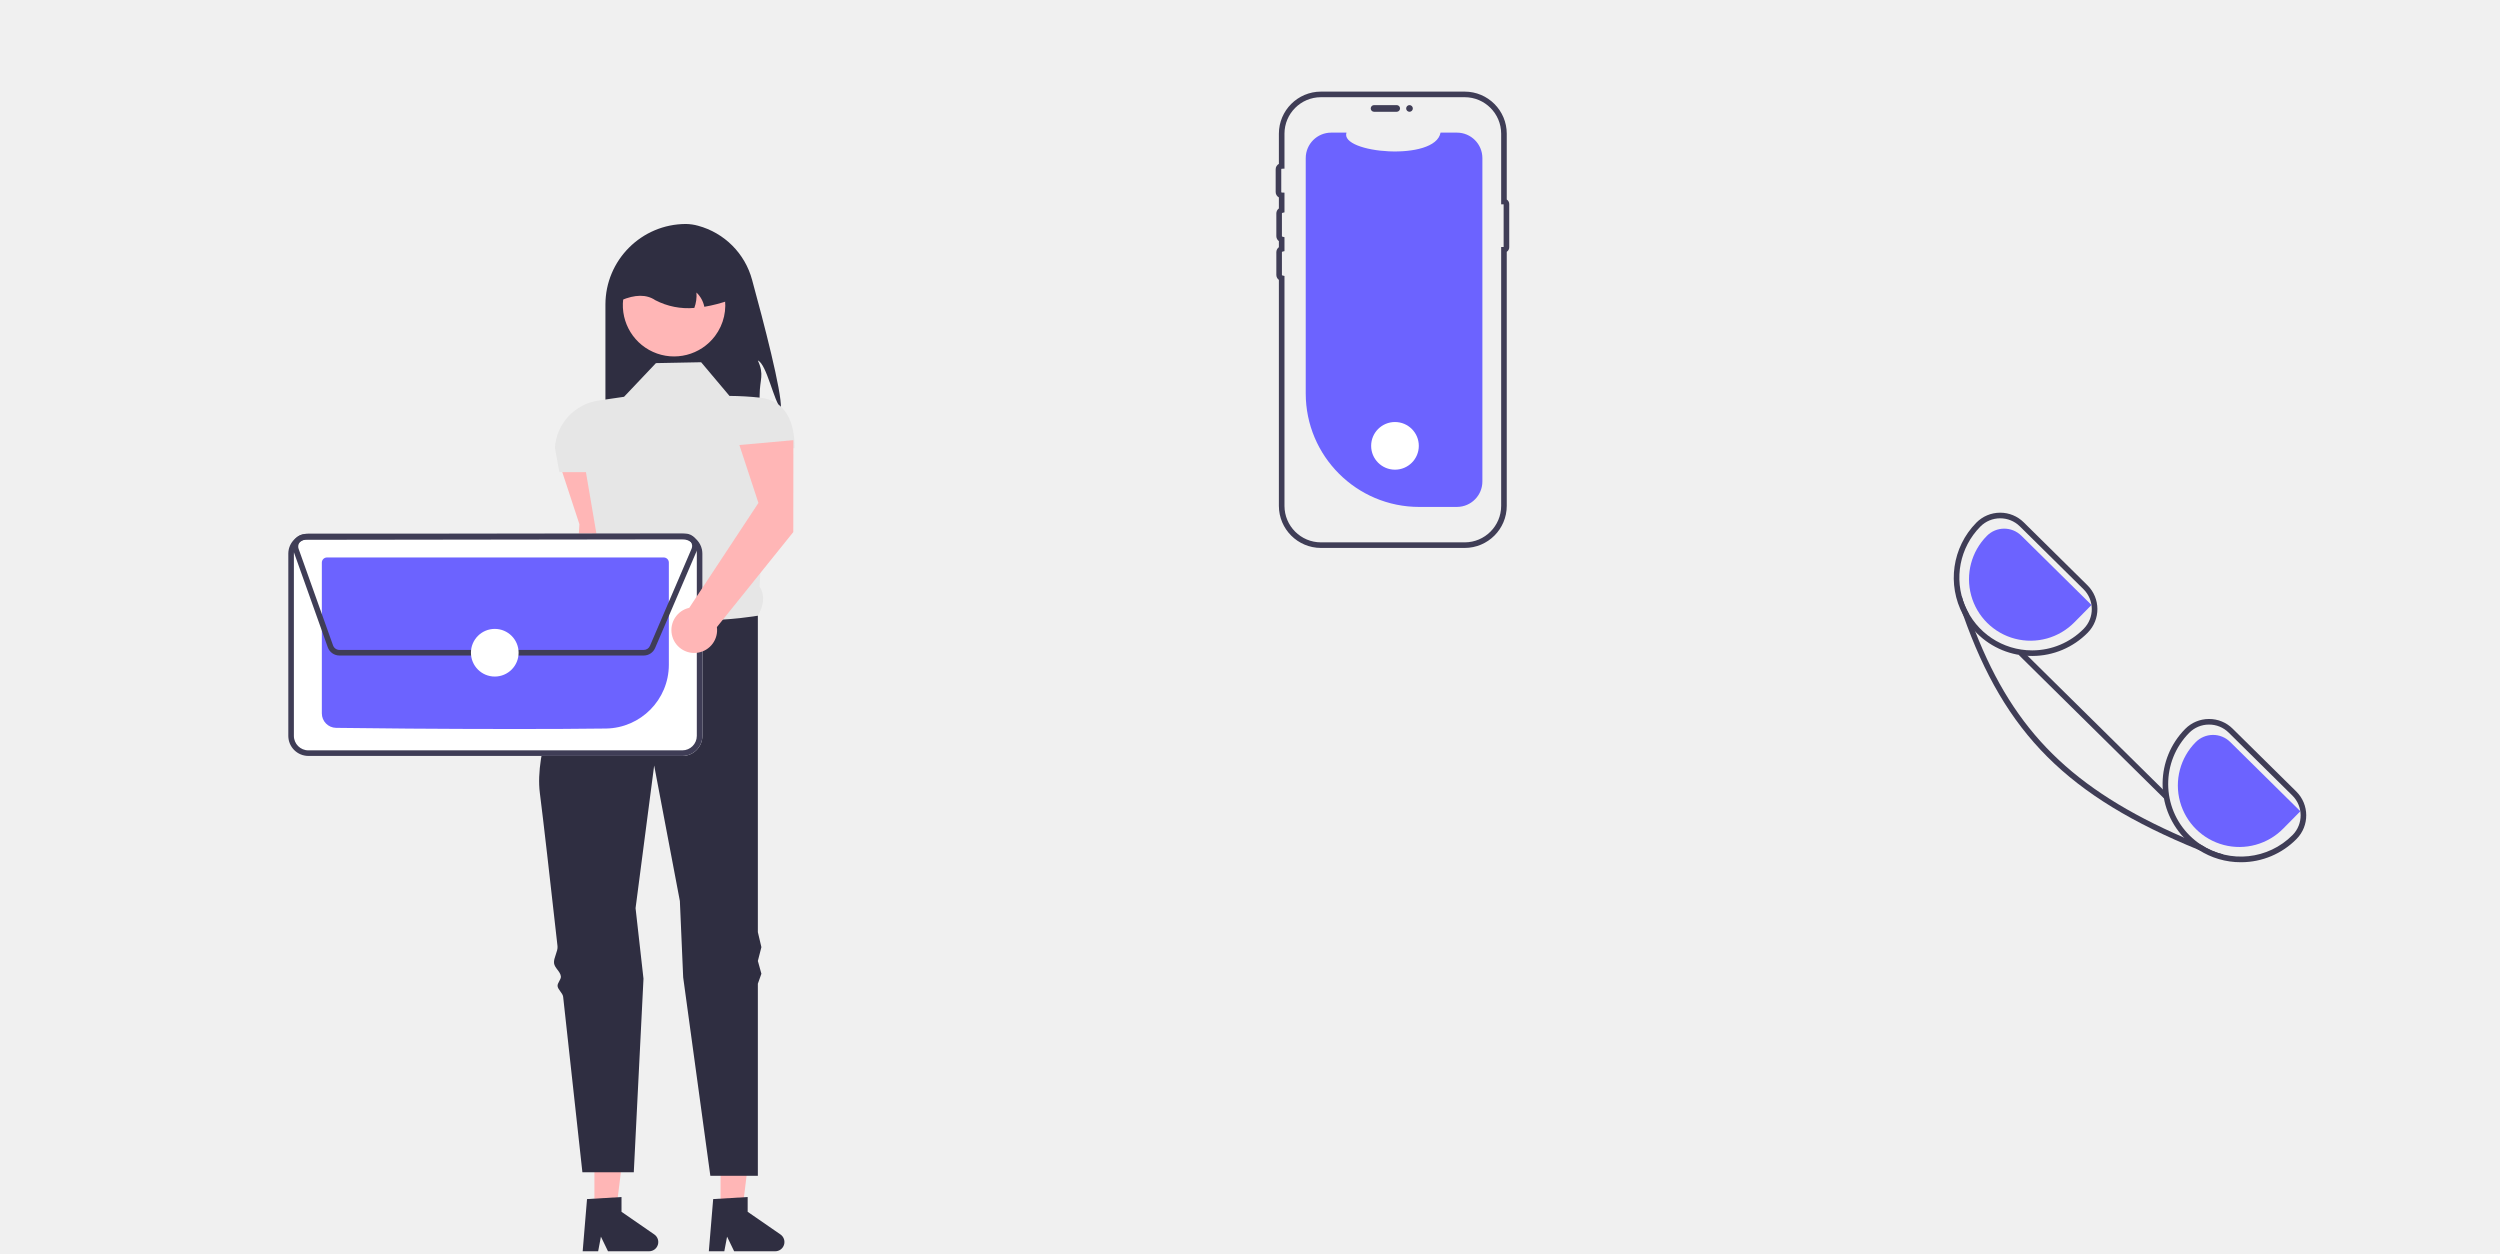
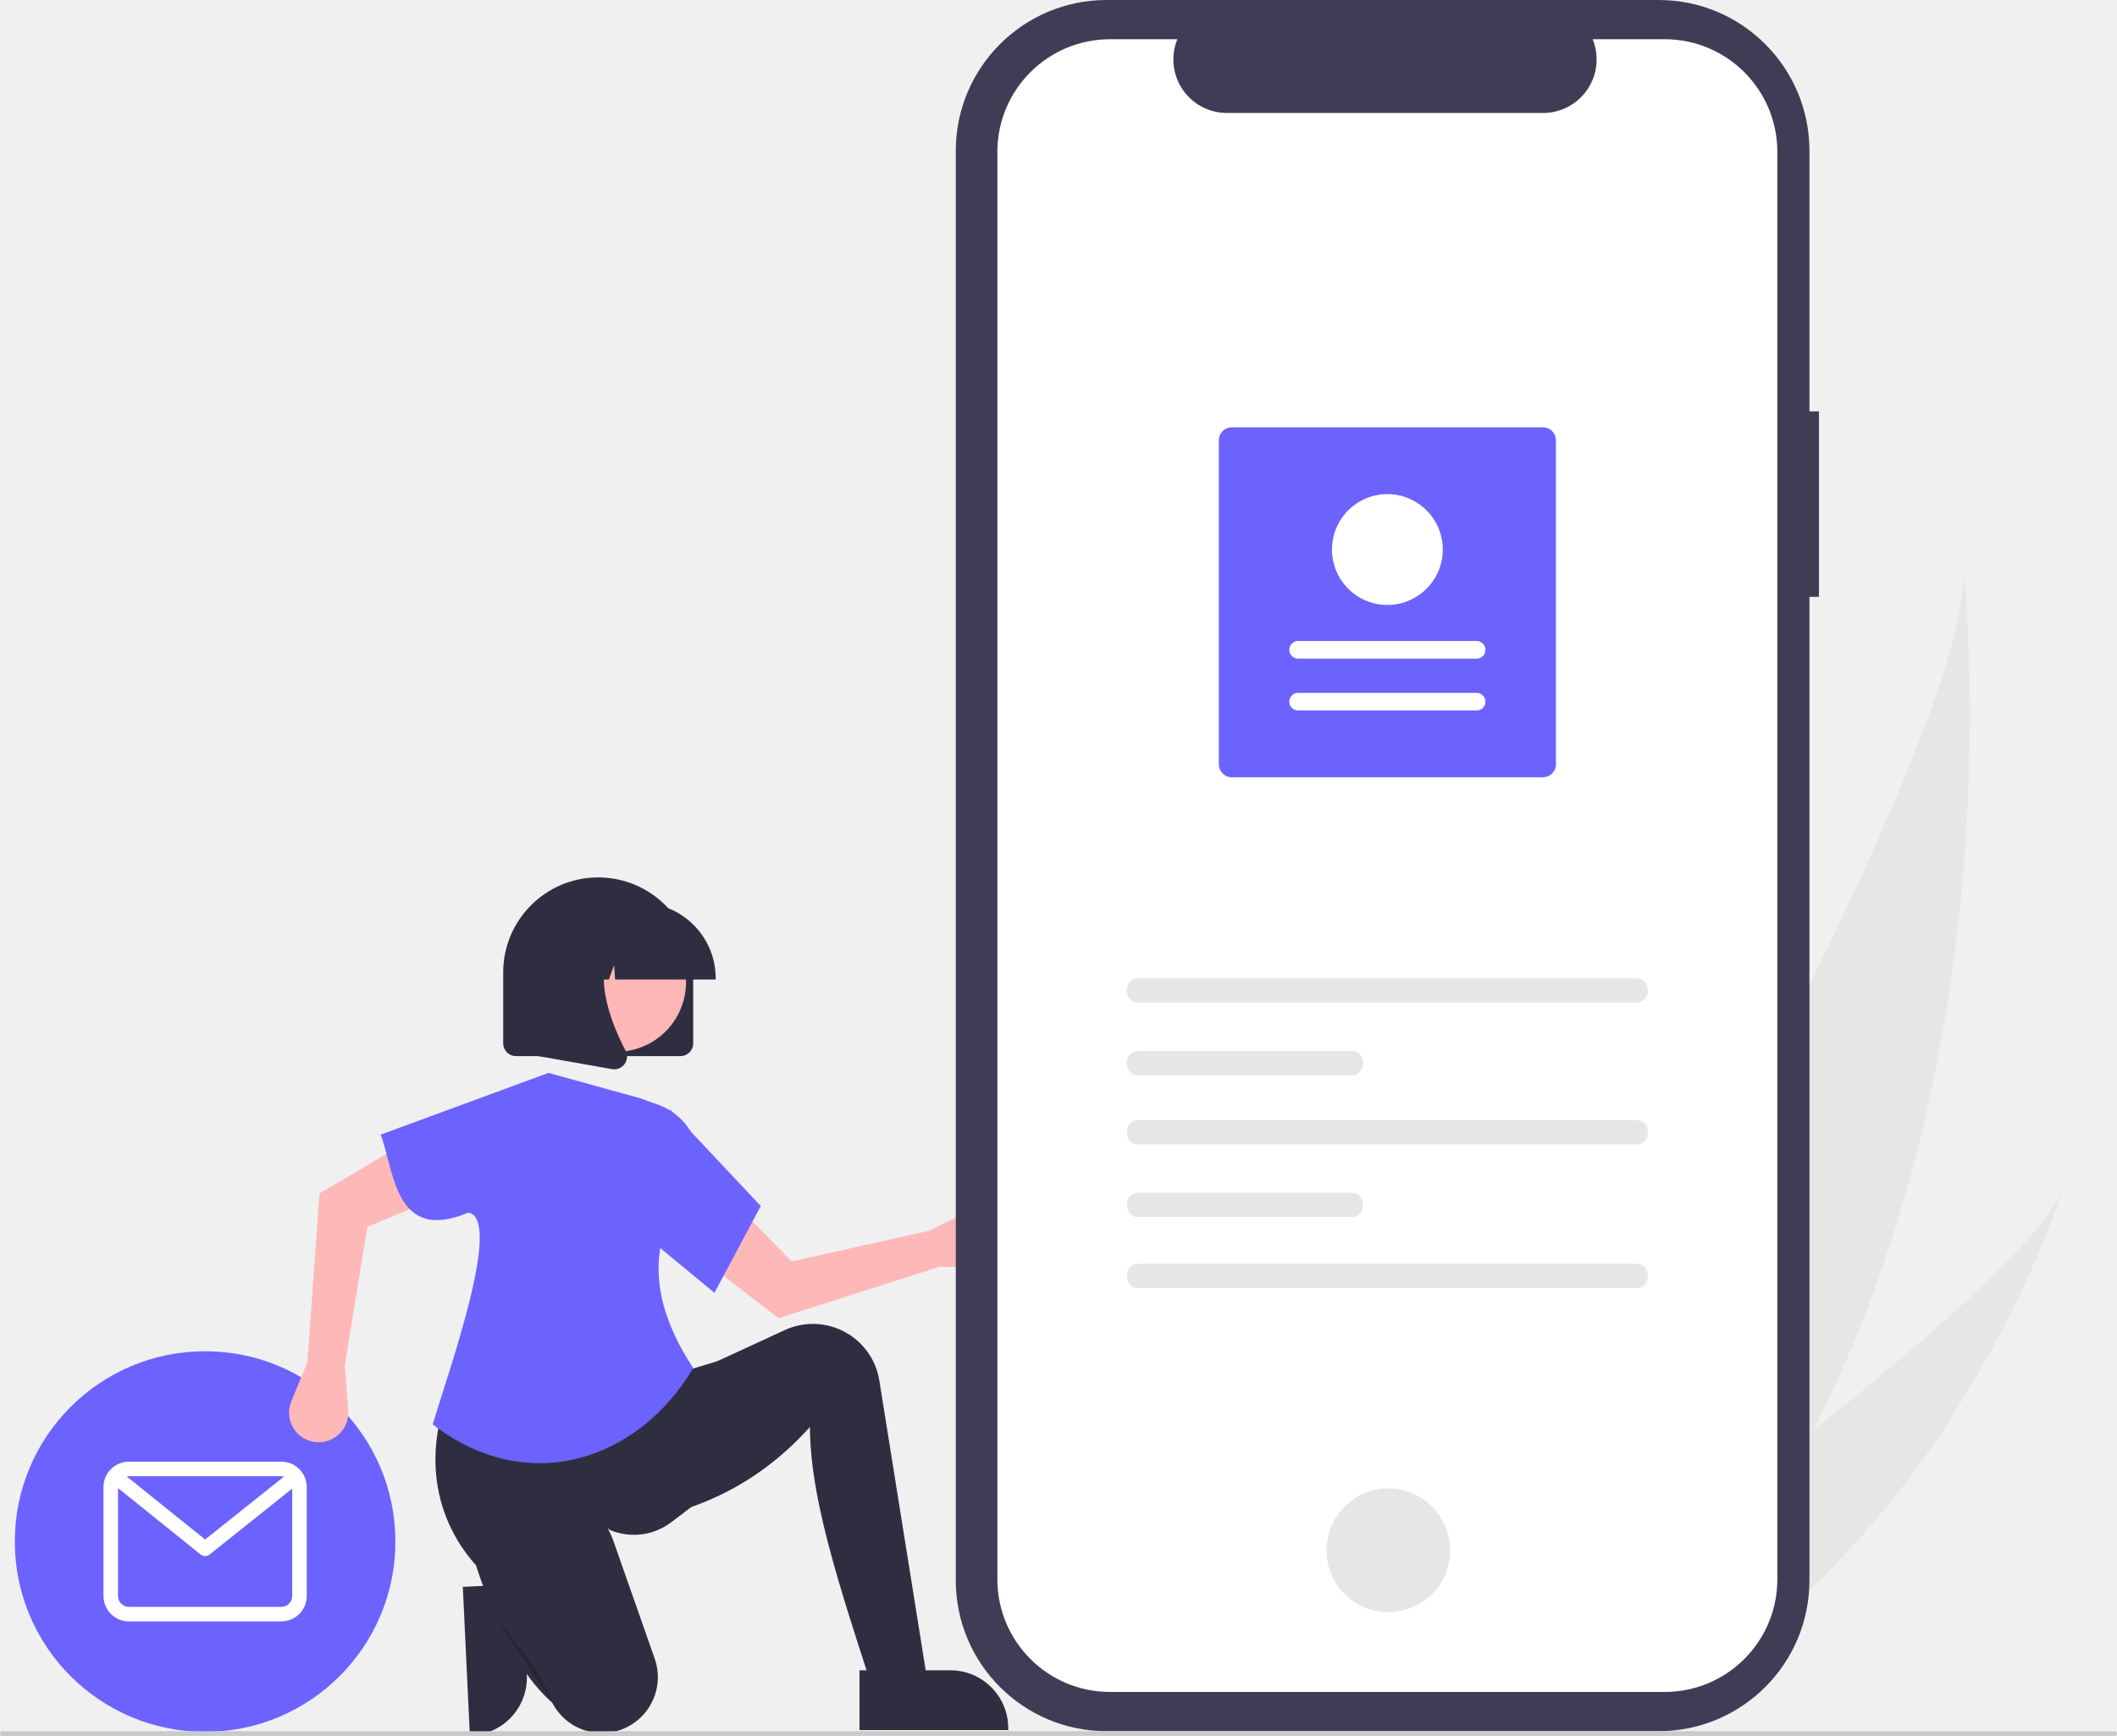
- <svg xmlns="http://www.w3.org/2000/svg" data-name="Layer 1" width="894.249" height="448.282" viewBox="0 0 894.249 448.282">
-   <path d="M447.37,674.141q-40.475,0-80.829-1.449c-38.44-1.381-78.19-2.808-115.136-23.299-25.845-14.333-48.735-37.329-66.194-66.504a223.77,223.77,0,0,1-25.369-63.604,261.476,261.476,0,0,1,.953-123.779,219.834,219.834,0,0,1,14.741-40.4c26.943-55.793,76.085-93.246,134.826-102.754a6.807,6.807,0,0,1,1.463-.031c.264.014.528.029.796.018l.346-.11a16.882,16.882,0,0,1,2.721-.698c90.594-13.487,186.365,13.802,276.952,78.914,70.042,50.351,162.868,77.464,283.781,82.889l1.717.09c33.66,1.934,66.218,15.811,94.16,40.133,27.579,24.006,48.287,56.034,59.884,92.624,1.426,4.461,2.733,9.104,3.884,13.801a26.039,26.039,0,0,1-6.941,24.69v.009l-.301.31c-.725.721-1.488,1.412-2.267,2.056l-.917.756c-7.727,6.365-13.83,11.394-21.135,15.299a64.983,64.983,0,0,1-15.419,5.821c-29.465,7.184-59.388,13.844-88.936,19.797-57.385,11.57-116.281,21.115-175.054,28.368A2269.141,2269.141,0,0,1,447.37,674.141Zm-136.232-419.845a3.507,3.507,0,0,0-.539.037c-58.192,9.419-106.869,46.504-133.544,101.745a217.624,217.624,0,0,0-14.595,40,259.188,259.188,0,0,0-.941,122.681,221.622,221.622,0,0,0,25.123,62.996c17.288,28.889,39.944,51.654,65.518,65.836,36.614,20.308,76.176,21.729,114.436,23.102a2266.314,2266.314,0,0,0,358.315-15.595c58.735-7.249,117.593-16.787,174.94-28.351,29.528-5.948,59.43-12.604,88.875-19.783a63.358,63.358,0,0,0,15.047-5.679c7.157-3.826,13.202-8.807,20.855-15.111l.917-.755c.67-.554,1.329-1.146,1.958-1.761l.181-.189c6.289-6.339,8.735-14.702,6.71-22.944v-.001c-1.139-4.646-2.432-9.24-3.844-13.655-23.69-74.746-84.974-127.569-152.496-131.447l-1.707-.09c-55.232-2.479-103.564-9.344-147.752-20.99-52.75-13.902-98.801-34.83-136.876-62.201-90.242-64.862-185.613-92.049-275.811-78.626a15.473,15.473,0,0,0-2.479.643l-.623.174a9.374,9.374,0,0,1-1.062-.013C311.537,254.307,311.335,254.296,311.138,254.296Z" transform="translate(-152.8755 -225.8589)" fill="#f0f0f0" />
-   <path d="M432.202,371.915c-2.498-2.397-5.053-15.762-8.242-17.118,2.384,5.269.653,6.663.64,12.446a39.123,39.123,0,0,1-1.141,9.745H369.435V334.825a28.847,28.847,0,0,1,28.848-28.848,17.214,17.214,0,0,1,4.276.626A27.428,27.428,0,0,1,421.909,326.007C426.028,341.061,432.578,366.119,432.202,371.915Z" transform="translate(-152.8755 -225.8589)" fill="#2f2e41" />
-   <path d="M372.605,423.782l.027-32.863L353.314,392.645l6.818,20.726-3.191,52.096a8.173,8.173,0,1,0,9.89,6.889Z" transform="translate(-152.8755 -225.8589)" fill="#ffb6b6" />
-   <polygon points="257.746 432.76 265.55 432.759 269.263 402.657 257.744 402.657 257.746 432.76" fill="#ffb6b6" />
-   <path d="M407.978,654.769l12.337-.736v5.286l11.729,8.101a3.302,3.302,0,0,1-1.876,6.019H415.481L412.949,668.209l-.988,5.228h-5.538Z" transform="translate(-152.8755 -225.8589)" fill="#2f2e41" />
-   <polygon points="212.62 432.76 220.425 432.759 224.137 402.657 212.619 402.657 212.62 432.76" fill="#ffb6b6" />
-   <path d="M362.853,654.769l12.337-.736v5.286l11.729,8.101a3.302,3.302,0,0,1-1.876,6.019H370.355l-2.532-5.228-.988,5.228H361.297Z" transform="translate(-152.8755 -225.8589)" fill="#2f2e41" />
-   <path d="M403.672,355.43l-16.167.317-11.412,12.046-9.149,1.342a18.266,18.266,0,0,0-15.577,16.897v0l1.585,8.706h9.51l5.502,32.303c-2.139,5.451-2.285,9.754,2.107,11.444l13.631,25.678L423.96,446.094c2.042-3.51,2.696-7.036.609-10.464l2.878-49.45h9.677v0c0-9.249-3.128-17.046-12.32-18.075a108.654,108.654,0,0,0-10.989-.629Z" transform="translate(-152.8755 -225.8589)" fill="#e6e6e6" />
-   <path d="M423.96,446.094s-39.309,6.974-53.891-7.608c0,0-1.48,2.513-3.711,6.682-.642,1.199-1.881,2.011-2.629,3.463-.68,1.32-2.429,2.942-3.17,4.439-.596,1.204.36,2.777-.26,4.078-7.468,15.664-16.193,37.759-14.322,52.348,1.206,9.409,3.698,31.302,6.322,54.816.205,1.837-1.455,4.197-1.249,6.049.194,1.746,2.255,2.984,2.45,4.734.129,1.162-1.31,2.348-1.181,3.508.141,1.273,1.85,2.522,1.991,3.79,3.594,32.468,6.886,62.781,6.886,62.781h18.386l3.469-69.232-2.835-25.236,6.657-51.038,9.193,48.502,1.183,27.297,9.715,70.975H423.96v-68.708l1.268-3.569-1.268-4.578,1.268-4.932-1.268-5.372Z" transform="translate(-152.8755 -225.8589)" fill="#2f2e41" />
-   <path d="M408.634,346.055a18.326,18.326,0,1,1,3.175-15.314c.053.22.097.438.14.665A18.301,18.301,0,0,1,408.634,346.055Z" transform="translate(-152.8755 -225.8589)" fill="#ffb6b6" />
-   <path d="M404.813,335.598a9.633,9.633,0,0,0-2.815-5.104,13.142,13.142,0,0,1-.761,5.51,25.395,25.395,0,0,1-13.955-2.764c-3.233-2.194-7.348-2.004-12.141,0a17.75,17.75,0,0,1,17.752-17.752h3.17a17.756,17.756,0,0,1,17.752,17.752A52.852,52.852,0,0,1,404.813,335.598Z" transform="translate(-152.8755 -225.8589)" fill="#2f2e41" />
-   <circle cx="113.249" cy="285" r="51" fill="#f0f0f0" />
-   <circle cx="438.249" cy="51" r="51" fill="#f0f0f0" />
-   <circle cx="843.249" cy="293" r="51" fill="#f0f0f0" />
-   <path d="M683.125,282.421V398.067A9.119,9.119,0,0,1,674.101,407.186a.802.802,0,0,1-.1.004H660.541a40.606,40.606,0,0,1-40.606-40.606v-84.163a9.123,9.123,0,0,1,9.123-9.123l5.454,0c-2.527,7.371,31.765,10.474,33.648,0l5.841,0A9.123,9.123,0,0,1,683.125,282.421Z" transform="translate(-152.8755 -225.8589)" fill="#6c63ff" />
-   <path d="M643.182,264.65a1.197,1.197,0,0,1,1.196-1.196h8.13a1.196,1.196,0,0,1,0,2.391h-8.13A1.197,1.197,0,0,1,643.182,264.65Z" transform="translate(-152.8755 -225.8589)" fill="#3f3d56" />
-   <path d="M676.794,421.859h-51.416a15.063,15.063,0,0,1-15.046-15.046V325.972a2.187,2.187,0,0,1-.911-1.779v-8.13a2.186,2.186,0,0,1,.911-1.778v-2.182a2.186,2.186,0,0,1-.911-1.778v-8.131a2.186,2.186,0,0,1,.911-1.778v-3.944a2.184,2.184,0,0,1-1.15-1.93v-8.13a2.184,2.184,0,0,1,1.15-1.93V273.674A15.063,15.063,0,0,1,625.378,258.628h51.416a15.063,15.063,0,0,1,15.046,15.046V297.23a1.886,1.886,0,0,1,.886,1.598v15.503a1.887,1.887,0,0,1-.886,1.599V406.813A15.063,15.063,0,0,1,676.794,421.859ZM625.378,260.628a13.061,13.061,0,0,0-13.046,13.046v12.508l-.962.037a.195.195,0,0,0-.188.192V294.541a.196.196,0,0,0,.188.192l.962.037v7.049l-.761.188a.197.197,0,0,0-.15.187v8.131a.197.197,0,0,0,.15.187l.761.188v4.991l-.761.188a.197.197,0,0,0-.15.187v8.13a.197.197,0,0,0,.15.187l.761.188V406.813a13.061,13.061,0,0,0,13.046,13.046h51.416a13.061,13.061,0,0,0,13.046-13.046V314.217h.886V298.942h-.886V273.674a13.061,13.061,0,0,0-13.046-13.046Z" transform="translate(-152.8755 -225.8589)" fill="#3f3d56" />
-   <circle cx="504.176" cy="38.791" r="1.196" fill="#3f3d56" />
-   <path d="M396.956,496.262H263.168a7.188,7.188,0,0,1-7.17-7.169v-65.189a7.188,7.188,0,0,1,7.169-7.17H396.955a7.188,7.188,0,0,1,7.17,7.169v65.189A7.188,7.188,0,0,1,396.956,496.262Z" transform="translate(-152.8755 -225.8589)" fill="#fff" />
-   <path d="M396.956,496.262H263.168a7.188,7.188,0,0,1-7.17-7.169v-65.189a7.188,7.188,0,0,1,7.169-7.17H396.955a7.188,7.188,0,0,1,7.17,7.169v65.189A7.188,7.188,0,0,1,396.956,496.262ZM263.168,418.734a5.185,5.185,0,0,0-5.17,5.171v65.187a5.185,5.185,0,0,0,5.171,5.17H396.954a5.185,5.185,0,0,0,5.171-5.171v-65.187a5.185,5.185,0,0,0-5.171-5.17Z" transform="translate(-152.8755 -225.8589)" fill="#3f3d56" />
-   <path d="M337.232,486.628c-26.386,0-53.899-.252-64.164-.416a5.176,5.176,0,0,1-5.07-5.155V427.095a1.83,1.83,0,0,1,1.823-1.828H390.297a1.829,1.829,0,0,1,1.827,1.823v36.612a22.842,22.842,0,0,1-22.457,22.752C360.1,486.579,348.771,486.628,337.232,486.628Z" transform="translate(-152.8755 -225.8589)" fill="#6c63ff" />
-   <path d="M383.146,460.339H274.287a4.438,4.438,0,0,1-4.164-2.936l-12.321-34.566a4.423,4.423,0,0,1,4.158-5.907l136.072-.189a4.423,4.423,0,0,1,4.359,5.198l.105.044-.391.912-.004.009-14.895,34.755A4.41,4.41,0,0,1,383.146,460.339Zm14.892-41.598-136.075.189a2.423,2.423,0,0,0-2.278,3.235l12.321,34.565a2.433,2.433,0,0,0,2.282,1.608H383.146a2.413,2.413,0,0,0,2.222-1.467l14.896-34.756.732.314-.732-.314a2.421,2.421,0,0,0-2.226-3.375Z" transform="translate(-152.8755 -225.8589)" fill="#3f3d56" />
-   <circle cx="176.983" cy="233.48" r="8.524" fill="#fff" />
-   <circle cx="498.983" cy="159.48" r="8.524" fill="#fff" />
-   <path d="M974.255,508.979l-22.77-22.48a11.884,11.884,0,0,0-8.43-3.46h-.08a11.914,11.914,0,0,0-8.46,3.56,27.991,27.991,0,0,0-.49,38.84c.24.26.49.51.74.76a27.248,27.248,0,0,0,4.56,3.65,27.676,27.676,0,0,0,15.11,4.43h.17a27.826,27.826,0,0,0,19.75-8.32,12.023,12.023,0,0,0-.1-16.98Zm-1.32,15.57a26.092,26.092,0,0,1-32.76,3.48,26.786,26.786,0,0,1-4.01-3.25,26.002,26.002,0,0,1-.23-36.77,9.913,9.913,0,0,1,7.06-2.97h.06a9.911,9.911,0,0,1,7.02,2.88l22.77,22.49a10.007,10.007,0,0,1,.09,14.14Z" transform="translate(-152.8755 -225.8589)" fill="#3f3d56" />
-   <path d="M899.545,435.199l-22.77-22.49a11.926,11.926,0,0,0-8.43-3.46h-.07a11.947,11.947,0,0,0-8.47,3.57,28.077,28.077,0,0,0-4.72,33l.01.01a27.562,27.562,0,0,0,4.33,5.93c.19.22.41.44.63.66a27.835,27.835,0,0,0,19.67,8.08h.18a27.854,27.854,0,0,0,19.75-8.33,11.999,11.999,0,0,0-.11-16.97Zm-1.32,15.57a25.855,25.855,0,0,1-18.33,7.73h-.17a26,26,0,0,1-18.49-44.27,10.008,10.008,0,0,1,14.14-.09l22.77,22.48A10.019,10.019,0,0,1,898.225,450.769Z" transform="translate(-152.8755 -225.8589)" fill="#3f3d56" />
-   <path d="M975.71,516.046l-25.103-24.794a8.727,8.727,0,0,0-12.327.076,22,22,0,1,0,31.305,30.919Z" transform="translate(-152.8755 -225.8589)" fill="#6c63ff" />
-   <path d="M901.004,442.262l-25.103-24.794a8.727,8.727,0,0,0-12.327.076,22,22,0,1,0,31.305,30.919Z" transform="translate(-152.8755 -225.8589)" fill="#6c63ff" />
-   <path d="M948.125,531.489l-.6,1.58q-4.23-1.605-8.2-3.22c-46.88-19.13-69.26-41.52-84.23-84.02l-.01-.01q-1.065-3-2.07-6.14l1.58-.51a25.542,25.542,0,0,0,2.3,5.78q1.23,3.495,2.53,6.81c14.07,35.87,34.82,56.37,74.6,73.68q3,1.305,6.15,2.59A26.087,26.087,0,0,0,948.125,531.489Z" transform="translate(-152.8755 -225.8589)" fill="#3f3d56" />
-   <rect x="900.623" y="448.539" width="2.001" height="73" transform="translate(-229.9252 559.8239) rotate(-45.35527)" fill="#3f3d56" />
-   <path d="M436.64,416.173l.027-32.863-19.318,1.726,6.818,20.726-24.747,37.514a8.173,8.173,0,1,0,9.89,6.889Z" transform="translate(-152.8755 -225.8589)" fill="#ffb6b6" />
+ <svg xmlns="http://www.w3.org/2000/svg" data-name="Layer 1" width="890" height="729.787" viewBox="0 0 890 729.787">
+   <path d="M374.677,751.016l1.81,38.157 0.0.002a24.345,24.345,0,0,1-23.164,25.469l-.79.037-2.964-62.474Z" transform="translate(-155 -85.10634)" fill="#2f2e41" />
+   <path d="M917.171,686.534c-18.173,35.465-41.224,69.764-70.389,100.808-.648.701-1.302,1.384-1.962,2.079l-69.101-32.713c.423-.702.886-1.491,1.385-2.353,29.683-50.787,208.865-360.591,203.203-430.758C980.966,329.384,1002.205,520.765,917.171,686.534Z" transform="translate(-155 -85.10634)" fill="#e6e6e6" />
+   <path d="M860.113,793.652c-.967.55-1.959,1.088-2.957,1.608l-51.838-24.541c.725-.514,1.569-1.122,2.539-1.806,15.881-11.403,63.105-45.613,109.314-82.38,49.658-39.511,98.152-81.964,105.354-102.228C1021.062,588.952,975.611,730.202,860.113,793.652Z" transform="translate(-155 -85.10634)" fill="#e6e6e6" />
+   <circle cx="86.23" cy="648.051" r="80" fill="#6c63ff" />
+   <path d="M273.275,699.586H209.184a10.694,10.694,0,0,0-10.682,10.682v45.779a10.694,10.694,0,0,0,10.682,10.682h64.091A10.694,10.694,0,0,0,283.957,756.046v-45.779A10.694,10.694,0,0,0,273.275,699.586Zm0,6.104a4.559,4.559,0,0,1,1.134.148l-33.172,26.461-32.978-26.515a4.58,4.58,0,0,1,.925-.094Zm0,54.935H209.184a4.583,4.583,0,0,1-4.578-4.578V710.679l34.711,27.909a3.052,3.052,0,0,0,3.815.007l34.72-27.697v45.148A4.583,4.583,0,0,1,273.275,760.624Z" transform="translate(-155 -85.10634)" fill="#fff" />
+   <path d="M549.968,617.658l17.9.147a12.454,12.454,0,0,0,12.398-14.43h0a12.454,12.454,0,0,0-17.807-9.191L545.579,602.513l-57.737,12.876-24.735-25.289-14.208,23.401,33.378,25.788Z" transform="translate(-155 -85.10634)" fill="#ffb8b8" />
+   <path d="M546.613,802.596l-21.089,4.056c-14.405-45.408-30.013-88.411-30.012-121.67-20.386,22.689-45.667,35.669-75.436,39.746l3.245-50.29,24.334-12.978,37.243-17.189a28.281,28.281,0,0,1,10.365-2.564h0a28.281,28.281,0,0,1,29.412,23.773Z" transform="translate(-155 -85.10634)" fill="#2f2e41" />
+   <path d="M445.627,718.644l-8.406,6.388a26.031,26.031,0,0,1-25.662,3.345h0C387.484,710.331,370.38,715.655,354.878,742.894c-18.594-20.985-23.182-51.295-6.587-82.651L440.355,662.27l18.656-5.678Z" transform="translate(-155 -85.10634)" fill="#2f2e41" />
+   <path d="M414.967,812.623h0a23.507,23.507,0,0,1-27.82-11.721c-8.274-7.287-15.255-17.721-21.309-30.409a235.353,235.353,0,0,1-11.167-28.683c-4.19-12.94,2.816-27.077,15.855-30.948q.582-.173,1.177-.326c17.406-4.469,35.281,5.571,41.231,22.528l17.301,49.308a23.507,23.507,0,0,1-14.398,29.964Q415.404,812.488,414.967,812.623Z" transform="translate(-155 -85.10634)" fill="#2f2e41" />
+   <path d="M362.891,764.878s20.278,22.712,24.334,35.69" transform="translate(-155 -85.10634)" opacity="0.2" style="isolation:isolate" />
+   <path d="M284.244,657.693l-6.787,16.564a12.454,12.454,0,0,0,8.791,16.872h0a12.454,12.454,0,0,0,15.149-13.118l-1.462-18.767,9.496-58.388,32.669-13.57-16.448-21.885L289.309,586.811Z" transform="translate(-155 -85.10634)" fill="#ffb8b8" />
+   <path d="M446.438,660.242c-23.306,39.147-69.767,54.306-109.56,23.652,7-23,29.6-86.567,15-89-31,13-31.045-17.523-36.843-32.799l70.569-25.956,38.123,10.545,7.815,2.773a26.42,26.42,0,0,1,17.582,24.537C433.109,597.129,421.254,621.809,446.438,660.242Z" transform="translate(-155 -85.10634)" fill="#6c63ff" />
+   <path d="M455.361,628.608,427.377,605.491l9.328-53.94,38.123,40.557Z" transform="translate(-155 -85.10634)" fill="#6c63ff" />
+   <path id="bc7f4772-a479-43ba-84b6-0038831d0625-371" data-name="b82a9922-ead1-40af-af3b-f133b244cde7" d="M919.705,258.051h-4v-109.545a63.4,63.4,0,0,0-63.4-63.4h-232.087a63.4,63.4,0,0,0-63.4,63.4v600.974a63.4,63.4,0,0,0,63.4,63.4H852.303a63.4,63.4,0,0,0,63.4-63.4V336.027h4Z" transform="translate(-155 -85.10634)" fill="#3f3d56" />
+   <path id="e7549b14-e146-4c1f-8b4f-7638ef62aaf0-372" data-name="b2a7827b-2d2c-407d-93be-35e4c67116bc" d="M854.862,101.599h-30.295a22.495,22.495,0,0,1-20.828,30.994h-132.959a22.495,22.495,0,0,1-20.827-30.991h-28.3a47.348,47.348,0,0,0-47.348,47.348v600.089a47.348,47.348,0,0,0,47.348,47.348H854.854a47.348,47.348,0,0,0,47.348-47.348v-0h0V148.947a47.348,47.348,0,0,0-47.348-47.348h.009Z" transform="translate(-155 -85.10634)" fill="#fff" />
+   <circle id="f4a12a6a-3235-4aa9-87a4-fdfa38e5097e" data-name="e6b07811-3d0f-4972-ba4c-46b0c6566e33" cx="583.658" cy="651.746" r="26" fill="#e6e6e6" />
+   <path d="M633.182,496.405c-2.458,0-4.458,2.283-4.458,5.088s2,5.088,4.458,5.088H843.325c2.458,0,4.458-2.283,4.458-5.088s-2-5.088-4.458-5.088Z" transform="translate(-155 -85.10634)" fill="#e6e6e6" />
+   <path d="M633.182,616.405c-2.458,0-4.458,2.283-4.458,5.088s2,5.088,4.458,5.088H843.325c2.458,0,4.458-2.283,4.458-5.088s-2-5.088-4.458-5.088Z" transform="translate(-155 -85.10634)" fill="#e6e6e6" />
+   <path d="M633.182,526.932c-2.458,0-4.458,2.283-4.458,5.088s2,5.088,4.458,5.088h90.425c2.458,0,4.458-2.283,4.458-5.088s-2-5.088-4.458-5.088Z" transform="translate(-155 -85.10634)" fill="#e6e6e6" />
+   <path d="M633.182,556.03c-2.458,0-4.458,2.283-4.458,5.088s2,5.088,4.458,5.088H843.325c2.458,0,4.458-2.283,4.458-5.088s-2-5.088-4.458-5.088Z" transform="translate(-155 -85.10634)" fill="#e6e6e6" />
+   <path d="M633.182,586.558c-2.458,0-4.458,2.283-4.458,5.088s2,5.088,4.458,5.088h90.425c2.458,0,4.458-2.283,4.458-5.088s-2-5.088-4.458-5.088Z" transform="translate(-155 -85.10634)" fill="#e6e6e6" />
+   <path d="M672.853,264.733H803.667a5.457,5.457,0,0,1,5.451,5.451V406.421a5.457,5.457,0,0,1-5.451,5.451H672.853a5.457,5.457,0,0,1-5.451-5.451V270.184A5.457,5.457,0,0,1,672.853,264.733Z" transform="translate(-155 -85.10634)" fill="#6c63ff" />
+   <path d="M775.793,383.777a3.7,3.7,0,1,0,.004-7.401H700.727a3.7,3.7,0,1,0-.004,7.401H775.793Z" transform="translate(-155 -85.10634)" fill="#fff" />
+   <path d="M775.793,361.975a3.7,3.7,0,0,0,0-7.401H700.727a3.7,3.7,0,1,0-.004,7.401H775.793Z" transform="translate(-155 -85.10634)" fill="#fff" />
+   <path d="M738.26,292.828a23.293,23.293,0,1,1-23.293,23.293v0A23.319,23.319,0,0,1,738.26,292.828Z" transform="translate(-155 -85.10634)" fill="#fff" />
+   <path d="M441.064,529.077H371.914a5.371,5.371,0,0,1-5.365-5.365V493.906a39.94,39.94,0,1,1,79.88,0v29.806A5.371,5.371,0,0,1,441.064,529.077Z" transform="translate(-155 -85.10634)" fill="#2f2e41" />
+   <circle cx="414.124" cy="497.999" r="29.283" transform="translate(-376.4859 537.3971) rotate(-61.33682)" fill="#ffb6b6" />
+   <path d="M455.878,496.886H413.595l-.434-6.071-2.168,6.071h-6.511l-.859-12.032-4.297,12.032h-12.598V496.29a31.63,31.63,0,0,1,31.594-31.594h5.961A31.63,31.63,0,0,1,455.878,496.29Z" transform="translate(-155 -85.10634)" fill="#2f2e41" />
+   <path d="M413.248,534.64a5.481,5.481,0,0,1-.949-.084l-30.962-5.463V477.923h34.083l-.844.984c-11.74,13.692-2.895,35.894,3.422,47.91a5.286,5.286,0,0,1-.42,5.612A5.344,5.344,0,0,1,413.248,534.64Z" transform="translate(-155 -85.10634)" fill="#2f2e41" />
+   <path d="M516.333,787.282l38.2-.002h.002A24.345,24.345,0,0,1,578.878,811.624v.791l-62.544.002Z" transform="translate(-155 -85.10634)" fill="#2f2e41" />
+   <path d="M1044,814.894H156a1,1,0,0,1,0-2h888a1,1,0,0,1,0,2Z" transform="translate(-155 -85.10634)" fill="#cacaca" />
</svg>
